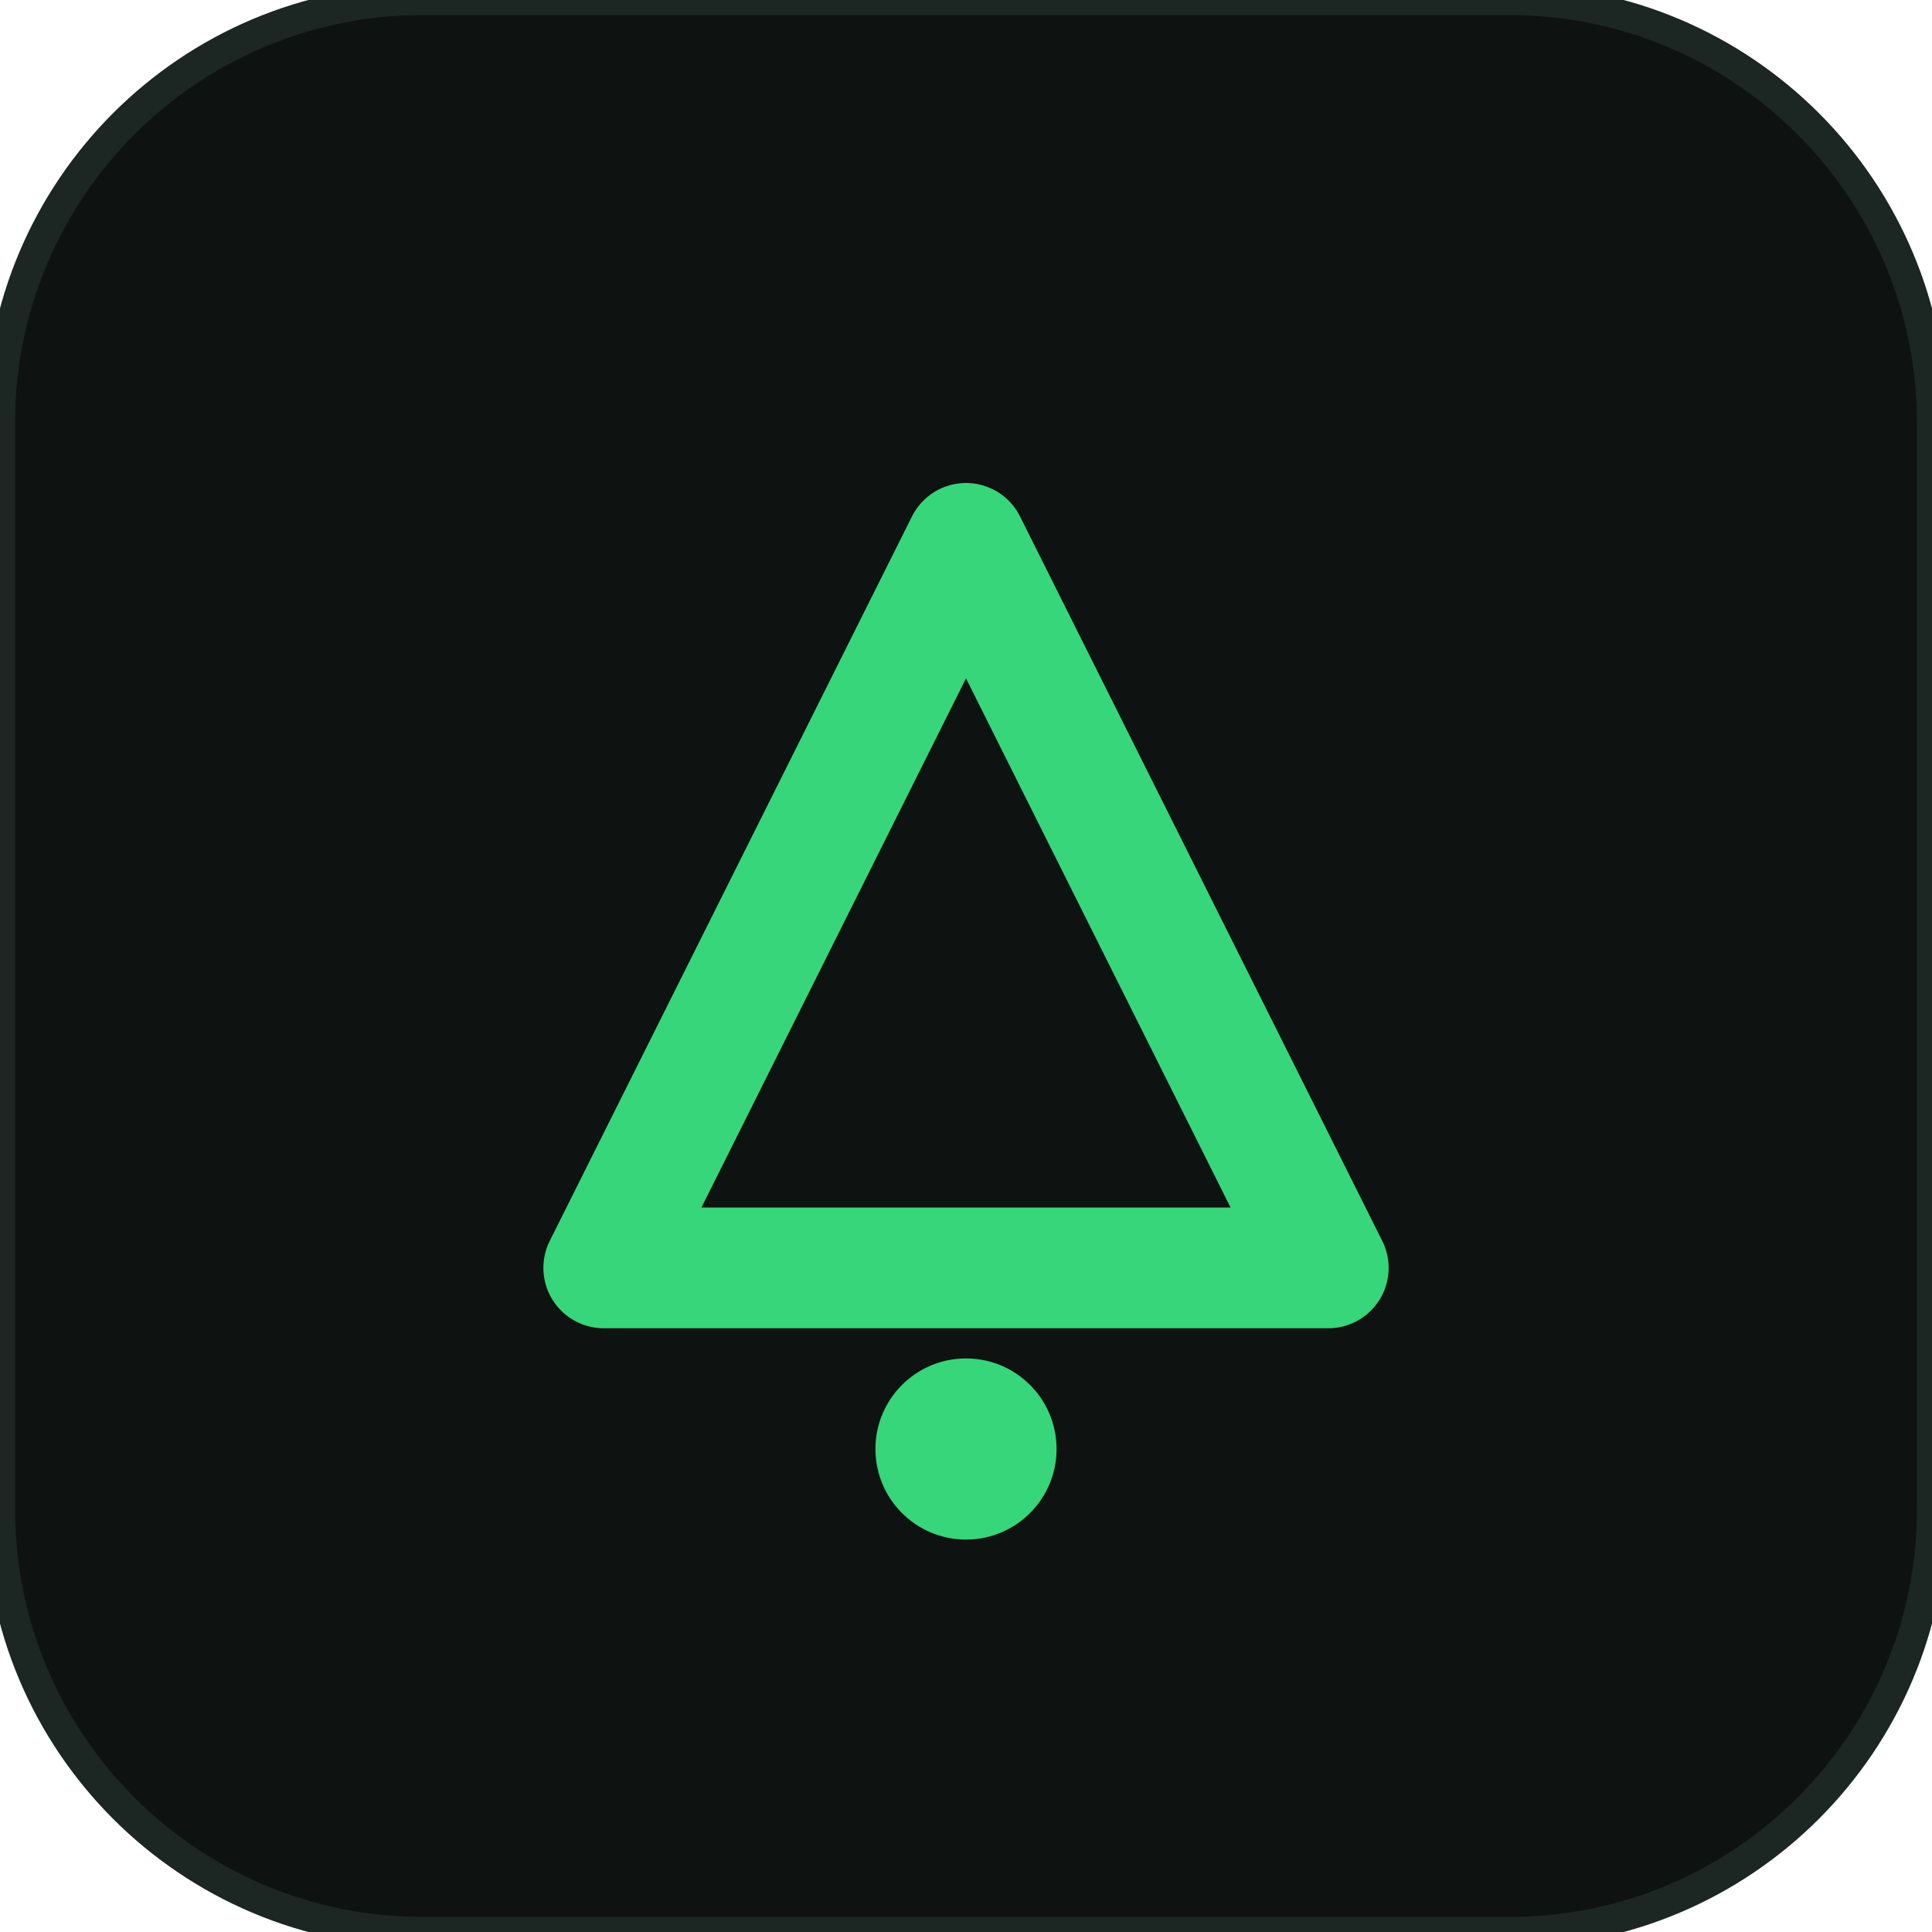
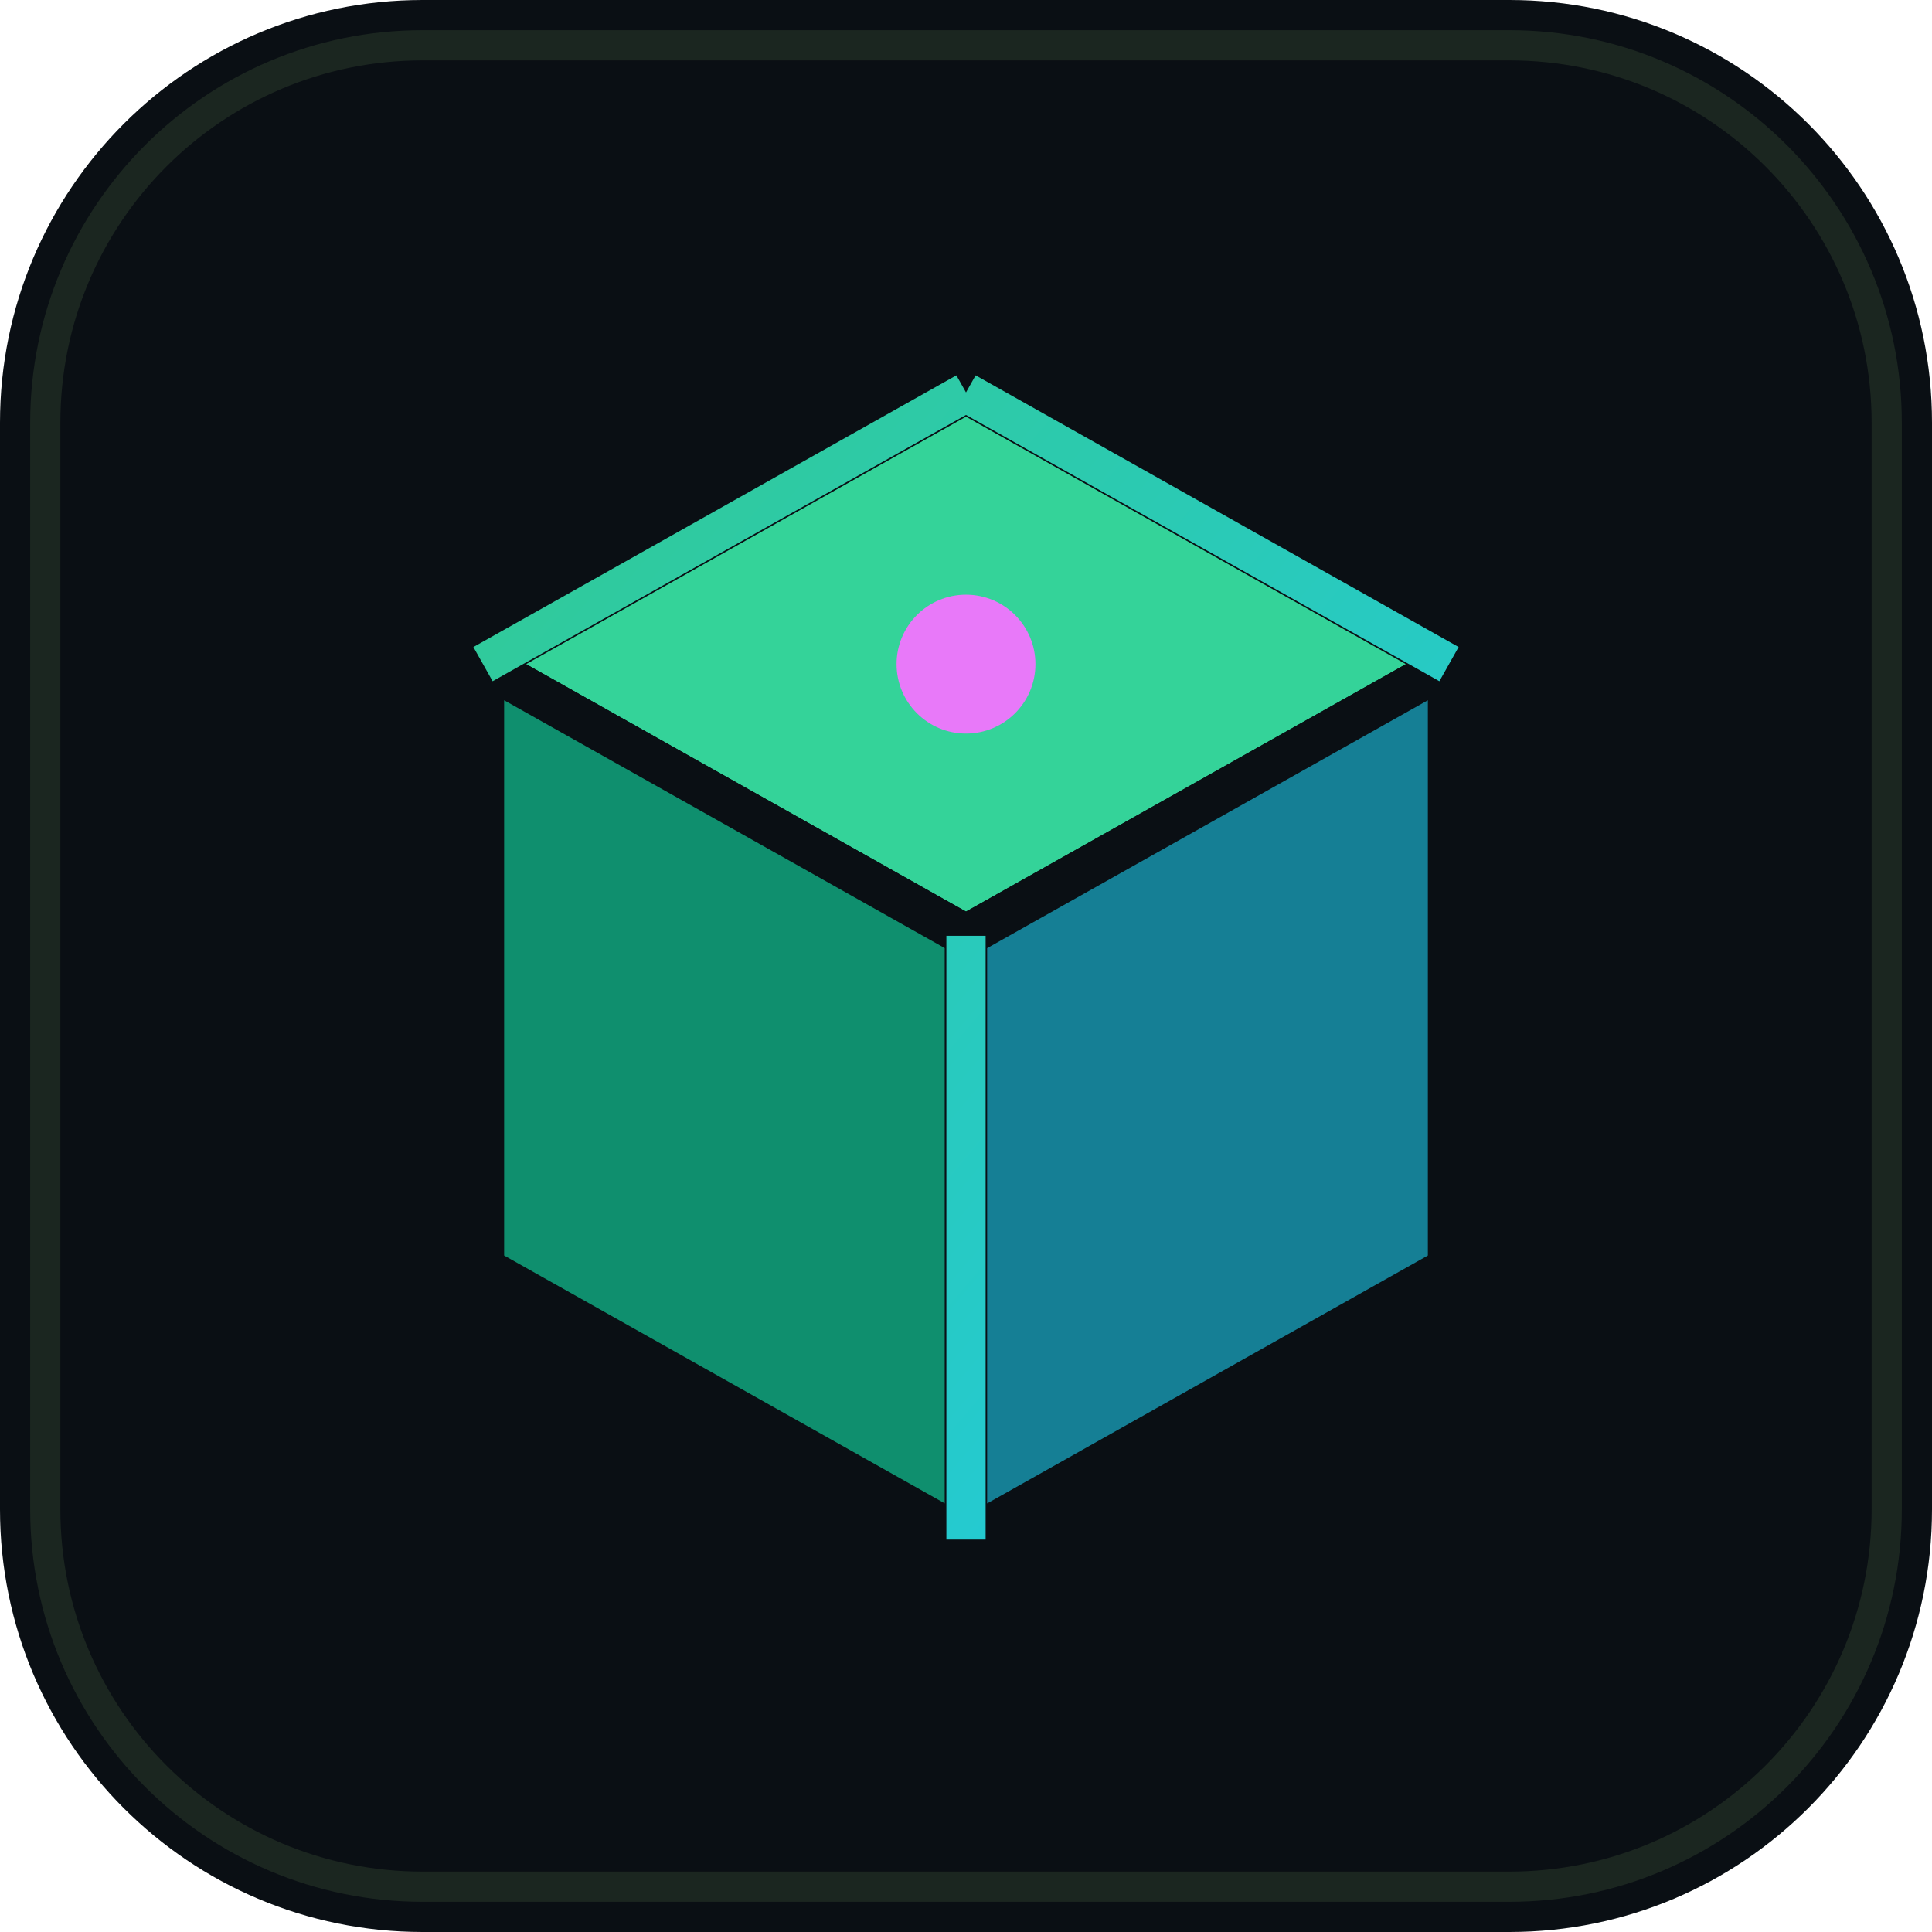
- <svg xmlns="http://www.w3.org/2000/svg" viewBox="0 0 64 64" width="28" height="28" role="img" aria-label="Zero to Shipping">
-   <rect width="64" height="64" rx="14" fill="#0e1311" stroke="#1c2622" />
-   <path d="M20 42 L32 18 L44 42 Z" fill="none" stroke="#37d67a" stroke-width="4" stroke-linejoin="round" />
-   <circle cx="32" cy="48" r="3" fill="#37d67a" />
+ <svg xmlns="http://www.w3.org/2000/svg" viewBox="0 0 64 64" width="64" height="64" role="img" aria-label="TG6-Dev AI Training">
+   <defs>
+     <linearGradient id="edge" x1="0" y1="0" x2="1" y2="1">
+       <stop offset="0" stop-color="#34d399" />
+       <stop offset="1" stop-color="#22d3ee" />
+     </linearGradient>
+   </defs>
+   <rect width="64" height="64" rx="14" fill="#0a0f14" />
+   <rect x="1.5" y="1.5" width="61" height="61" rx="12.5" fill="none" stroke="#1b2620" />
+   <g stroke="#0a0f14" stroke-width="1.4" stroke-linejoin="round">
+     <path d="M32 13 L48 22 L32 31 L16 22 Z" fill="#34d399" />
+     <path d="M16 22 L32 31 L32 51 L16 42 Z" fill="#0f8f6e" />
+     <path d="M48 22 L32 31 L32 51 L48 42 Z" fill="#157f95" />
+   </g>
+   <path d="M32 13 L48 22 M32 13 L16 22 M32 31 L32 51" fill="none" stroke="url(#edge)" stroke-width="1.3" opacity=".95" />
+   <circle cx="32" cy="22" r="2.3" fill="#e879f9" />
</svg>
